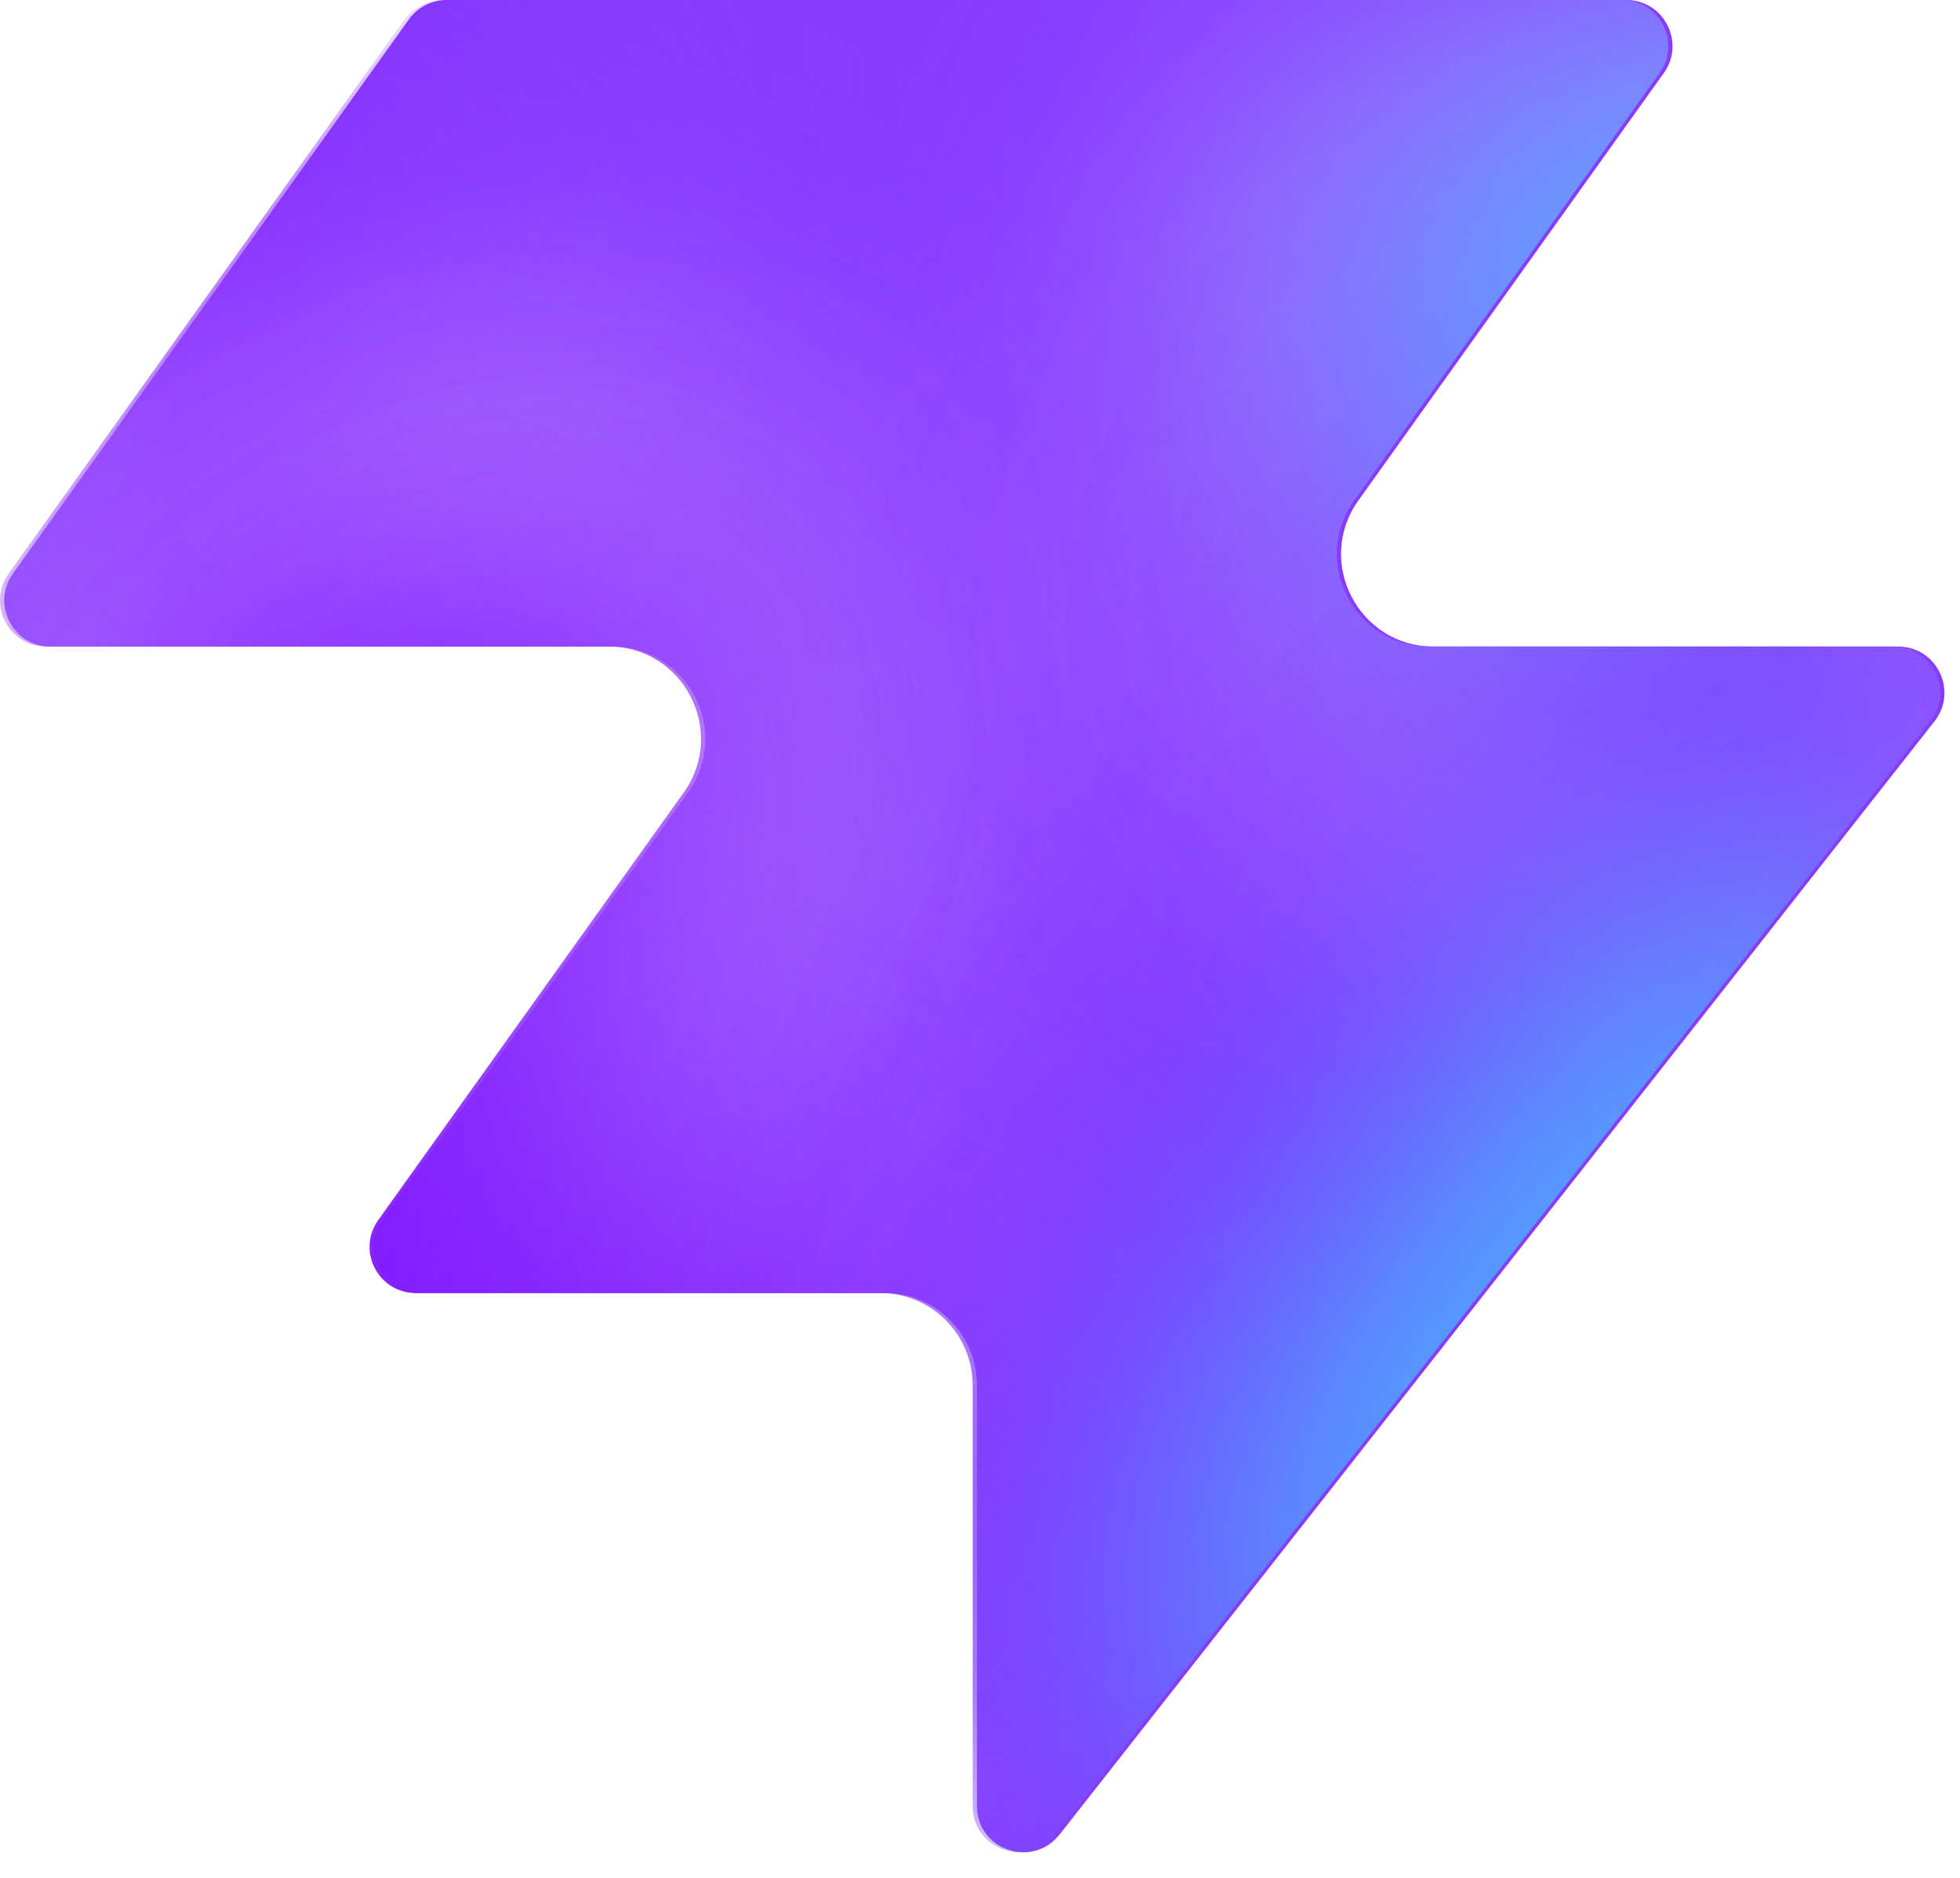
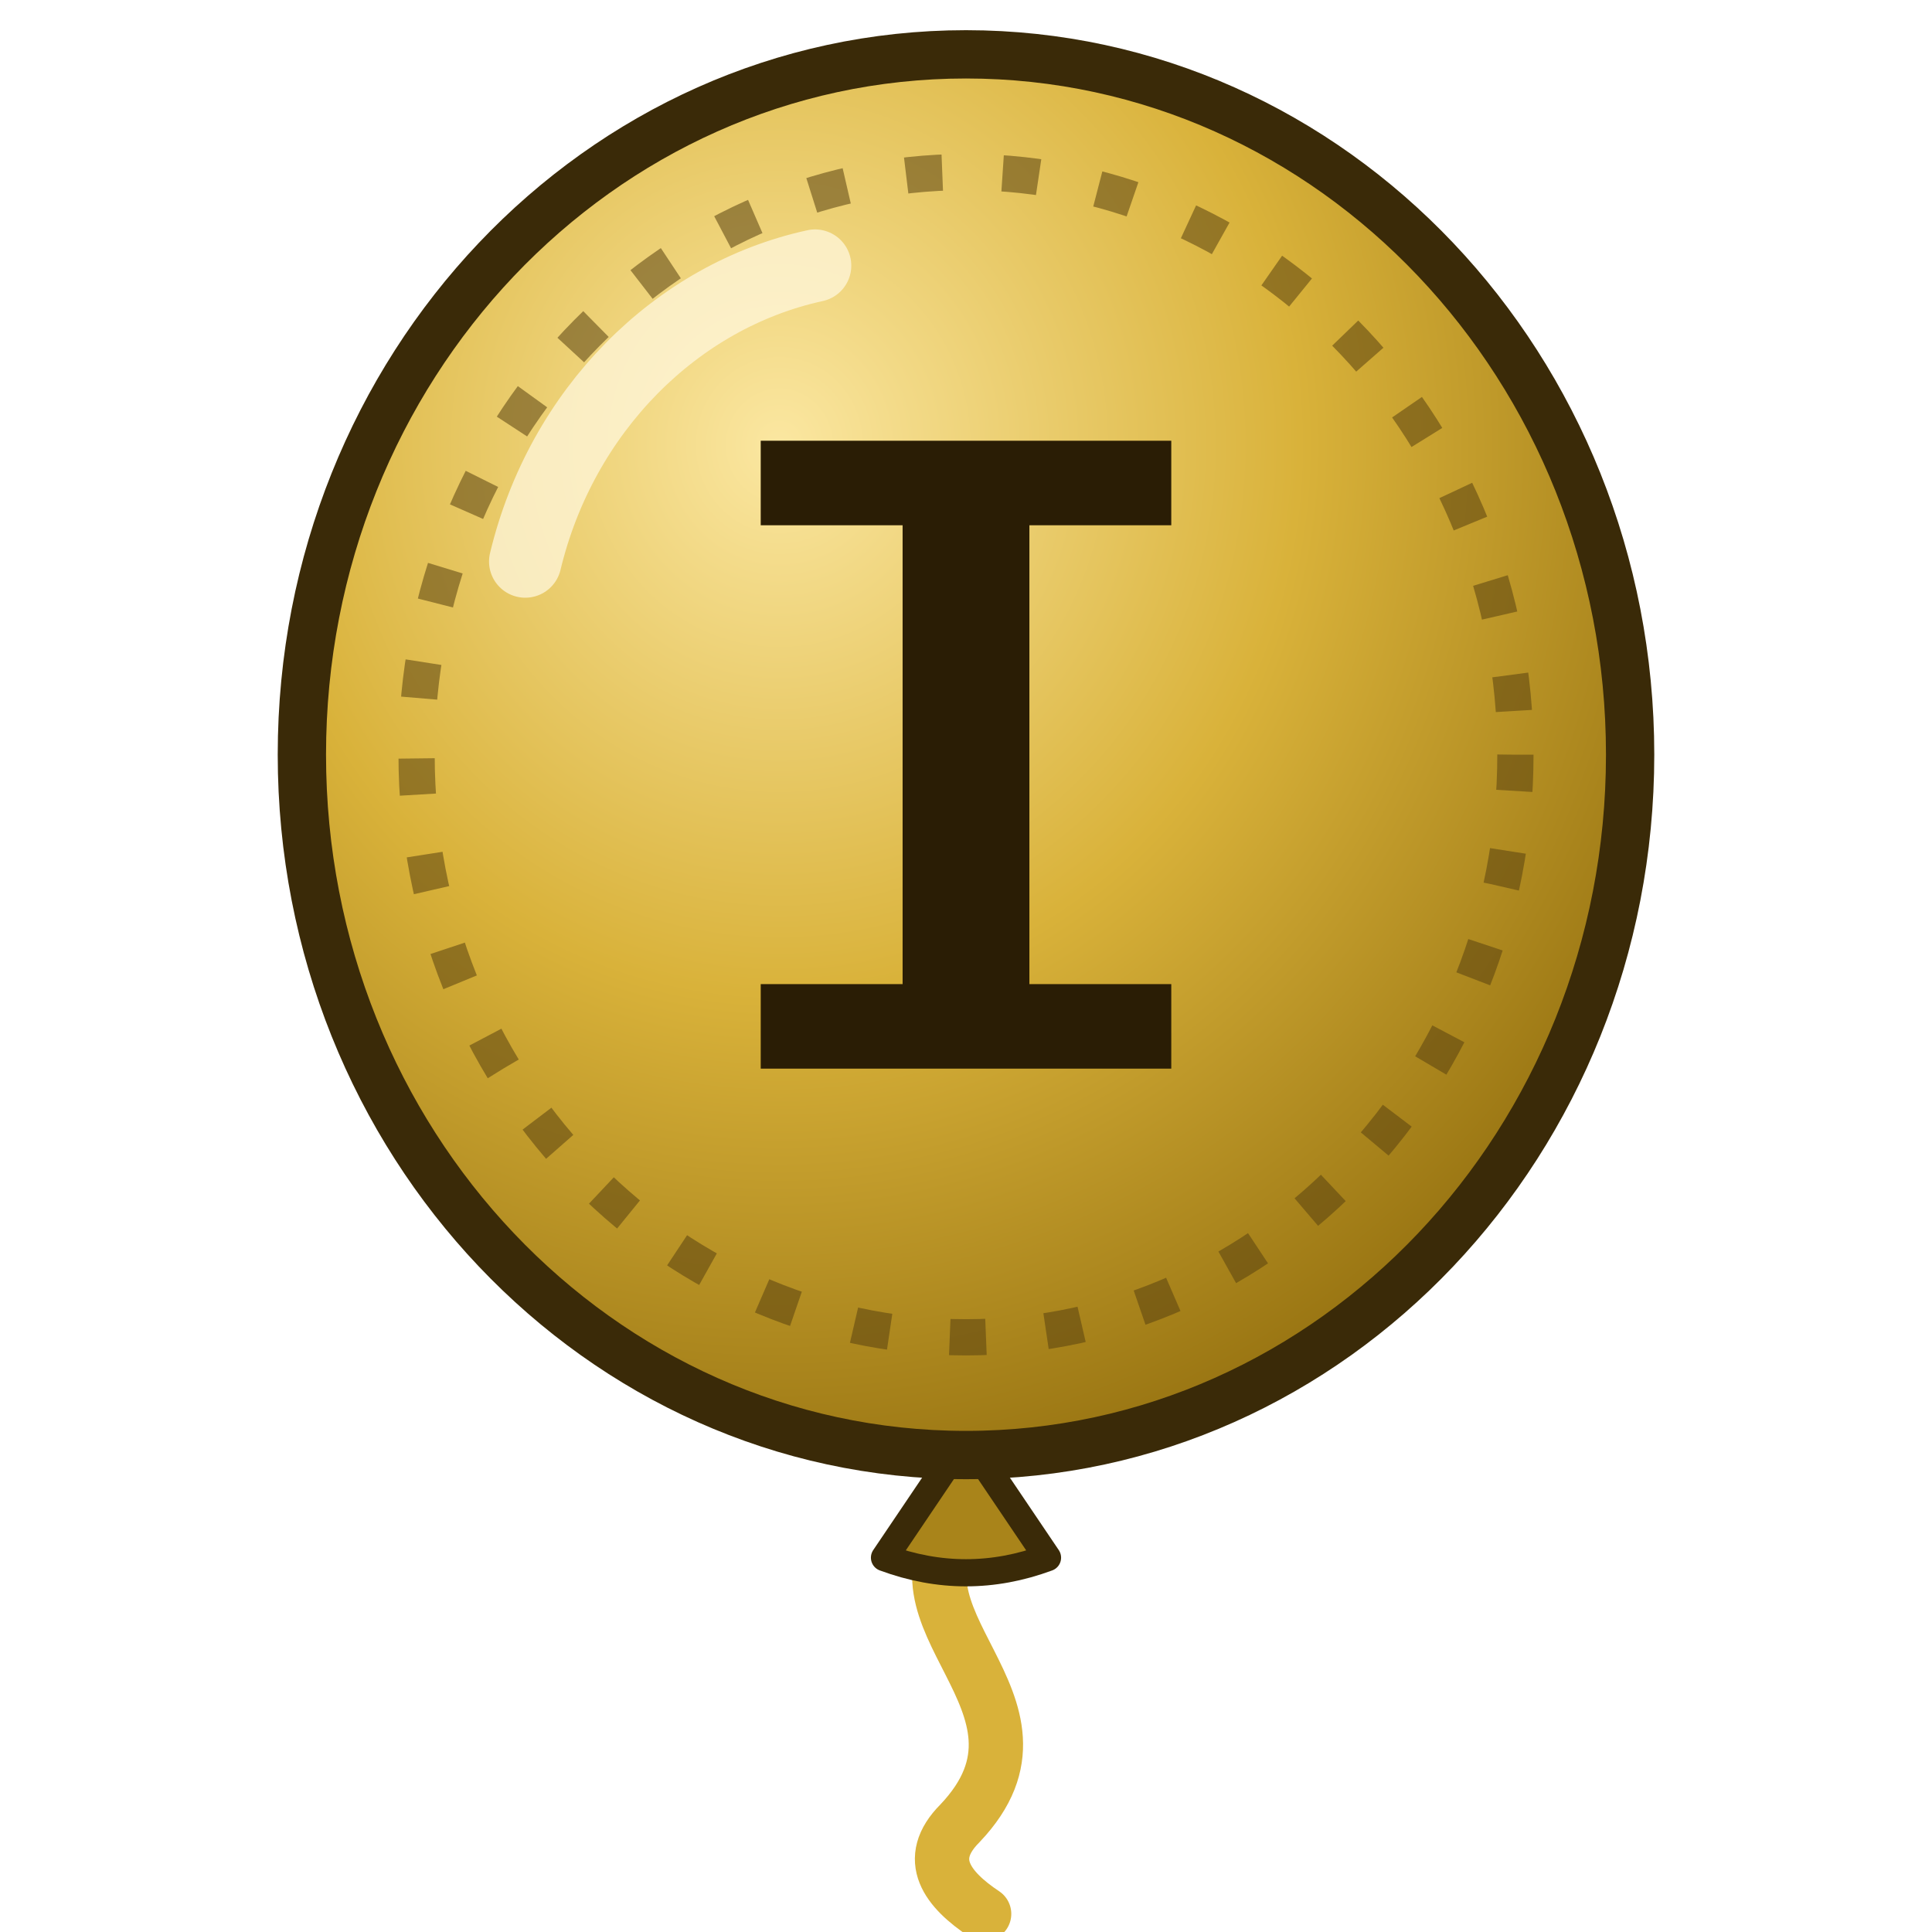
- <svg xmlns="http://www.w3.org/2000/svg" width="48" height="46" fill="none" viewBox="0 0 48 46">
-   <path fill="#863bff" d="M25.946 44.938c-.664.845-2.021.375-2.021-.698V33.937a2.26 2.26 0 0 0-2.262-2.262H10.287c-.92 0-1.456-1.04-.92-1.788l7.48-10.471c1.07-1.497 0-3.578-1.842-3.578H1.237c-.92 0-1.456-1.04-.92-1.788L10.013.474c.214-.297.556-.474.92-.474h28.894c.92 0 1.456 1.04.92 1.788l-7.48 10.471c-1.07 1.498 0 3.579 1.842 3.579h11.377c.943 0 1.473 1.088.89 1.83L25.947 44.94z" style="fill:#863bff;fill:color(display-p3 .525 .23 1);fill-opacity:1" />
-   <mask id="a" width="48" height="46" x="0" y="0" maskUnits="userSpaceOnUse" style="mask-type:alpha">
-     <path fill="#000" d="M25.842 44.938c-.664.844-2.021.375-2.021-.698V33.937a2.26 2.26 0 0 0-2.262-2.262H10.183c-.92 0-1.456-1.04-.92-1.788l7.48-10.471c1.07-1.498 0-3.579-1.842-3.579H1.133c-.92 0-1.456-1.04-.92-1.787L9.91.473c.214-.297.556-.474.92-.474h28.894c.92 0 1.456 1.04.92 1.788l-7.48 10.471c-1.07 1.498 0 3.578 1.842 3.578h11.377c.943 0 1.473 1.088.89 1.832L25.843 44.94z" style="fill:#000;fill-opacity:1" />
-   </mask>
-   <g mask="url(#a)">
-     <g filter="url(#b)">
-       <ellipse cx="5.508" cy="14.704" fill="#ede6ff" rx="5.508" ry="14.704" style="fill:#ede6ff;fill:color(display-p3 .927 .903 1);fill-opacity:1" transform="matrix(.00324 1 1 -.00324 -4.47 31.516)" />
-     </g>
-     <g filter="url(#c)">
-       <ellipse cx="10.399" cy="29.851" fill="#ede6ff" rx="10.399" ry="29.851" style="fill:#ede6ff;fill:color(display-p3 .927 .903 1);fill-opacity:1" transform="matrix(.00324 1 1 -.00324 -39.328 7.883)" />
-     </g>
-     <g filter="url(#d)">
-       <ellipse cx="5.508" cy="30.487" fill="#7e14ff" rx="5.508" ry="30.487" style="fill:#7e14ff;fill:color(display-p3 .492 .077 1);fill-opacity:1" transform="rotate(89.814 -25.913 -14.639)scale(1 -1)" />
-     </g>
-     <g filter="url(#e)">
-       <ellipse cx="5.508" cy="30.599" fill="#7e14ff" rx="5.508" ry="30.599" style="fill:#7e14ff;fill:color(display-p3 .492 .077 1);fill-opacity:1" transform="rotate(89.814 -32.644 -3.334)scale(1 -1)" />
-     </g>
-     <g filter="url(#f)">
-       <ellipse cx="5.508" cy="30.599" fill="#7e14ff" rx="5.508" ry="30.599" style="fill:#7e14ff;fill:color(display-p3 .492 .077 1);fill-opacity:1" transform="matrix(.00324 1 1 -.00324 -34.34 30.47)" />
-     </g>
-     <g filter="url(#g)">
-       <ellipse cx="14.072" cy="22.078" fill="#ede6ff" rx="14.072" ry="22.078" style="fill:#ede6ff;fill:color(display-p3 .927 .903 1);fill-opacity:1" transform="rotate(93.35 24.506 48.493)scale(-1 1)" />
-     </g>
-     <g filter="url(#h)">
-       <ellipse cx="3.47" cy="21.501" fill="#7e14ff" rx="3.47" ry="21.501" style="fill:#7e14ff;fill:color(display-p3 .492 .077 1);fill-opacity:1" transform="rotate(89.009 28.708 47.59)scale(-1 1)" />
-     </g>
-     <g filter="url(#i)">
-       <ellipse cx="3.47" cy="21.501" fill="#7e14ff" rx="3.47" ry="21.501" style="fill:#7e14ff;fill:color(display-p3 .492 .077 1);fill-opacity:1" transform="rotate(89.009 28.708 47.59)scale(-1 1)" />
-     </g>
-     <g filter="url(#j)">
-       <ellipse cx=".387" cy="8.972" fill="#7e14ff" rx="4.407" ry="29.108" style="fill:#7e14ff;fill:color(display-p3 .492 .077 1);fill-opacity:1" transform="rotate(39.51 .387 8.972)" />
-     </g>
-     <g filter="url(#k)">
-       <ellipse cx="47.523" cy="-6.092" fill="#7e14ff" rx="4.407" ry="29.108" style="fill:#7e14ff;fill:color(display-p3 .492 .077 1);fill-opacity:1" transform="rotate(37.892 47.523 -6.092)" />
-     </g>
-     <g filter="url(#l)">
-       <ellipse cx="41.412" cy="6.333" fill="#47bfff" rx="5.971" ry="9.665" style="fill:#47bfff;fill:color(display-p3 .28 .748 1);fill-opacity:1" transform="rotate(37.892 41.412 6.333)" />
-     </g>
-     <g filter="url(#m)">
-       <ellipse cx="-1.879" cy="38.332" fill="#7e14ff" rx="4.407" ry="29.108" style="fill:#7e14ff;fill:color(display-p3 .492 .077 1);fill-opacity:1" transform="rotate(37.892 -1.88 38.332)" />
-     </g>
-     <g filter="url(#n)">
-       <ellipse cx="-1.879" cy="38.332" fill="#7e14ff" rx="4.407" ry="29.108" style="fill:#7e14ff;fill:color(display-p3 .492 .077 1);fill-opacity:1" transform="rotate(37.892 -1.88 38.332)" />
-     </g>
-     <g filter="url(#o)">
-       <ellipse cx="35.651" cy="29.907" fill="#7e14ff" rx="4.407" ry="29.108" style="fill:#7e14ff;fill:color(display-p3 .492 .077 1);fill-opacity:1" transform="rotate(37.892 35.651 29.907)" />
-     </g>
-     <g filter="url(#p)">
-       <ellipse cx="38.418" cy="32.4" fill="#47bfff" rx="5.971" ry="15.297" style="fill:#47bfff;fill:color(display-p3 .28 .748 1);fill-opacity:1" transform="rotate(37.892 38.418 32.4)" />
-     </g>
-   </g>
+ <svg xmlns="http://www.w3.org/2000/svg" viewBox="0 0 64 64" width="64" height="64">
  <defs>
-     <filter id="b" width="60.045" height="41.654" x="-19.77" y="16.149" color-interpolation-filters="sRGB" filterUnits="userSpaceOnUse">
-       <feFlood flood-opacity="0" result="BackgroundImageFix" />
-       <feBlend in="SourceGraphic" in2="BackgroundImageFix" result="shape" />
-       <feGaussianBlur result="effect1_foregroundBlur_2002_17158" stdDeviation="7.659" />
-     </filter>
-     <filter id="c" width="90.34" height="51.437" x="-54.613" y="-7.533" color-interpolation-filters="sRGB" filterUnits="userSpaceOnUse">
-       <feFlood flood-opacity="0" result="BackgroundImageFix" />
-       <feBlend in="SourceGraphic" in2="BackgroundImageFix" result="shape" />
-       <feGaussianBlur result="effect1_foregroundBlur_2002_17158" stdDeviation="7.659" />
-     </filter>
-     <filter id="d" width="79.355" height="29.4" x="-49.64" y="2.03" color-interpolation-filters="sRGB" filterUnits="userSpaceOnUse">
-       <feFlood flood-opacity="0" result="BackgroundImageFix" />
-       <feBlend in="SourceGraphic" in2="BackgroundImageFix" result="shape" />
-       <feGaussianBlur result="effect1_foregroundBlur_2002_17158" stdDeviation="4.596" />
-     </filter>
-     <filter id="e" width="79.579" height="29.4" x="-45.045" y="20.029" color-interpolation-filters="sRGB" filterUnits="userSpaceOnUse">
-       <feFlood flood-opacity="0" result="BackgroundImageFix" />
-       <feBlend in="SourceGraphic" in2="BackgroundImageFix" result="shape" />
-       <feGaussianBlur result="effect1_foregroundBlur_2002_17158" stdDeviation="4.596" />
-     </filter>
-     <filter id="f" width="79.579" height="29.4" x="-43.513" y="21.178" color-interpolation-filters="sRGB" filterUnits="userSpaceOnUse">
-       <feFlood flood-opacity="0" result="BackgroundImageFix" />
-       <feBlend in="SourceGraphic" in2="BackgroundImageFix" result="shape" />
-       <feGaussianBlur result="effect1_foregroundBlur_2002_17158" stdDeviation="4.596" />
-     </filter>
-     <filter id="g" width="74.749" height="58.852" x="15.756" y="-17.901" color-interpolation-filters="sRGB" filterUnits="userSpaceOnUse">
-       <feFlood flood-opacity="0" result="BackgroundImageFix" />
-       <feBlend in="SourceGraphic" in2="BackgroundImageFix" result="shape" />
-       <feGaussianBlur result="effect1_foregroundBlur_2002_17158" stdDeviation="7.659" />
-     </filter>
-     <filter id="h" width="61.377" height="25.362" x="23.548" y="2.284" color-interpolation-filters="sRGB" filterUnits="userSpaceOnUse">
-       <feFlood flood-opacity="0" result="BackgroundImageFix" />
-       <feBlend in="SourceGraphic" in2="BackgroundImageFix" result="shape" />
-       <feGaussianBlur result="effect1_foregroundBlur_2002_17158" stdDeviation="4.596" />
-     </filter>
-     <filter id="i" width="61.377" height="25.362" x="23.548" y="2.284" color-interpolation-filters="sRGB" filterUnits="userSpaceOnUse">
-       <feFlood flood-opacity="0" result="BackgroundImageFix" />
-       <feBlend in="SourceGraphic" in2="BackgroundImageFix" result="shape" />
-       <feGaussianBlur result="effect1_foregroundBlur_2002_17158" stdDeviation="4.596" />
-     </filter>
-     <filter id="j" width="56.045" height="63.649" x="-27.636" y="-22.853" color-interpolation-filters="sRGB" filterUnits="userSpaceOnUse">
-       <feFlood flood-opacity="0" result="BackgroundImageFix" />
-       <feBlend in="SourceGraphic" in2="BackgroundImageFix" result="shape" />
-       <feGaussianBlur result="effect1_foregroundBlur_2002_17158" stdDeviation="4.596" />
-     </filter>
-     <filter id="k" width="54.814" height="64.646" x="20.116" y="-38.415" color-interpolation-filters="sRGB" filterUnits="userSpaceOnUse">
-       <feFlood flood-opacity="0" result="BackgroundImageFix" />
-       <feBlend in="SourceGraphic" in2="BackgroundImageFix" result="shape" />
-       <feGaussianBlur result="effect1_foregroundBlur_2002_17158" stdDeviation="4.596" />
-     </filter>
-     <filter id="l" width="33.541" height="35.313" x="24.641" y="-11.323" color-interpolation-filters="sRGB" filterUnits="userSpaceOnUse">
-       <feFlood flood-opacity="0" result="BackgroundImageFix" />
-       <feBlend in="SourceGraphic" in2="BackgroundImageFix" result="shape" />
-       <feGaussianBlur result="effect1_foregroundBlur_2002_17158" stdDeviation="4.596" />
-     </filter>
-     <filter id="m" width="54.814" height="64.646" x="-29.286" y="6.009" color-interpolation-filters="sRGB" filterUnits="userSpaceOnUse">
-       <feFlood flood-opacity="0" result="BackgroundImageFix" />
-       <feBlend in="SourceGraphic" in2="BackgroundImageFix" result="shape" />
-       <feGaussianBlur result="effect1_foregroundBlur_2002_17158" stdDeviation="4.596" />
-     </filter>
-     <filter id="n" width="54.814" height="64.646" x="-29.286" y="6.009" color-interpolation-filters="sRGB" filterUnits="userSpaceOnUse">
-       <feFlood flood-opacity="0" result="BackgroundImageFix" />
-       <feBlend in="SourceGraphic" in2="BackgroundImageFix" result="shape" />
-       <feGaussianBlur result="effect1_foregroundBlur_2002_17158" stdDeviation="4.596" />
-     </filter>
-     <filter id="o" width="54.814" height="64.646" x="8.244" y="-2.416" color-interpolation-filters="sRGB" filterUnits="userSpaceOnUse">
-       <feFlood flood-opacity="0" result="BackgroundImageFix" />
-       <feBlend in="SourceGraphic" in2="BackgroundImageFix" result="shape" />
-       <feGaussianBlur result="effect1_foregroundBlur_2002_17158" stdDeviation="4.596" />
-     </filter>
-     <filter id="p" width="39.409" height="43.623" x="18.713" y="10.588" color-interpolation-filters="sRGB" filterUnits="userSpaceOnUse">
-       <feFlood flood-opacity="0" result="BackgroundImageFix" />
-       <feBlend in="SourceGraphic" in2="BackgroundImageFix" result="shape" />
-       <feGaussianBlur result="effect1_foregroundBlur_2002_17158" stdDeviation="4.596" />
-     </filter>
+     <radialGradient id="g" cx="36%" cy="28%" r="78%">
+       <stop offset="0" stop-color="#FBE7A1" />
+       <stop offset="0.5" stop-color="#D9B23A" />
+       <stop offset="1" stop-color="#94700F" />
+     </radialGradient>
  </defs>
+   <path d="M32 50.2 C 28.8 53.6, 35.6 56.4, 31.8 60.4 C 30.6 61.6, 31.4 62.6, 32.6 63.4" fill="none" stroke="#D9B23A" stroke-width="1.8" stroke-linecap="round" />
+   <path d="M29.3 51.6 L32 47.6 L34.7 51.6 Q32 52.6 29.3 51.6 Z" fill="#A9841A" stroke="#3A2A08" stroke-width="0.9" stroke-linejoin="round" />
+   <ellipse cx="32" cy="25" rx="22" ry="23.2" fill="url(#g)" stroke="#3A2A08" stroke-width="1.6" />
+   <ellipse cx="32" cy="25" rx="18.2" ry="19.3" fill="none" stroke="#5A4210" stroke-opacity="0.55" stroke-width="1.2" stroke-dasharray="1.2 2" />
+   <path d="M25.2 14.6 H38.8 V17.4 H34.1 V32.6 H38.8 V35.4 H25.2 V32.6 H29.9 V17.4 H25.2 Z" fill="#2A1D05" />
+   <path d="M17.4 18.6 C 18.6 13.6, 22.4 9.8, 27 8.8" fill="none" stroke="#FFF7DC" stroke-opacity="0.75" stroke-width="2.4" stroke-linecap="round" />
</svg>
